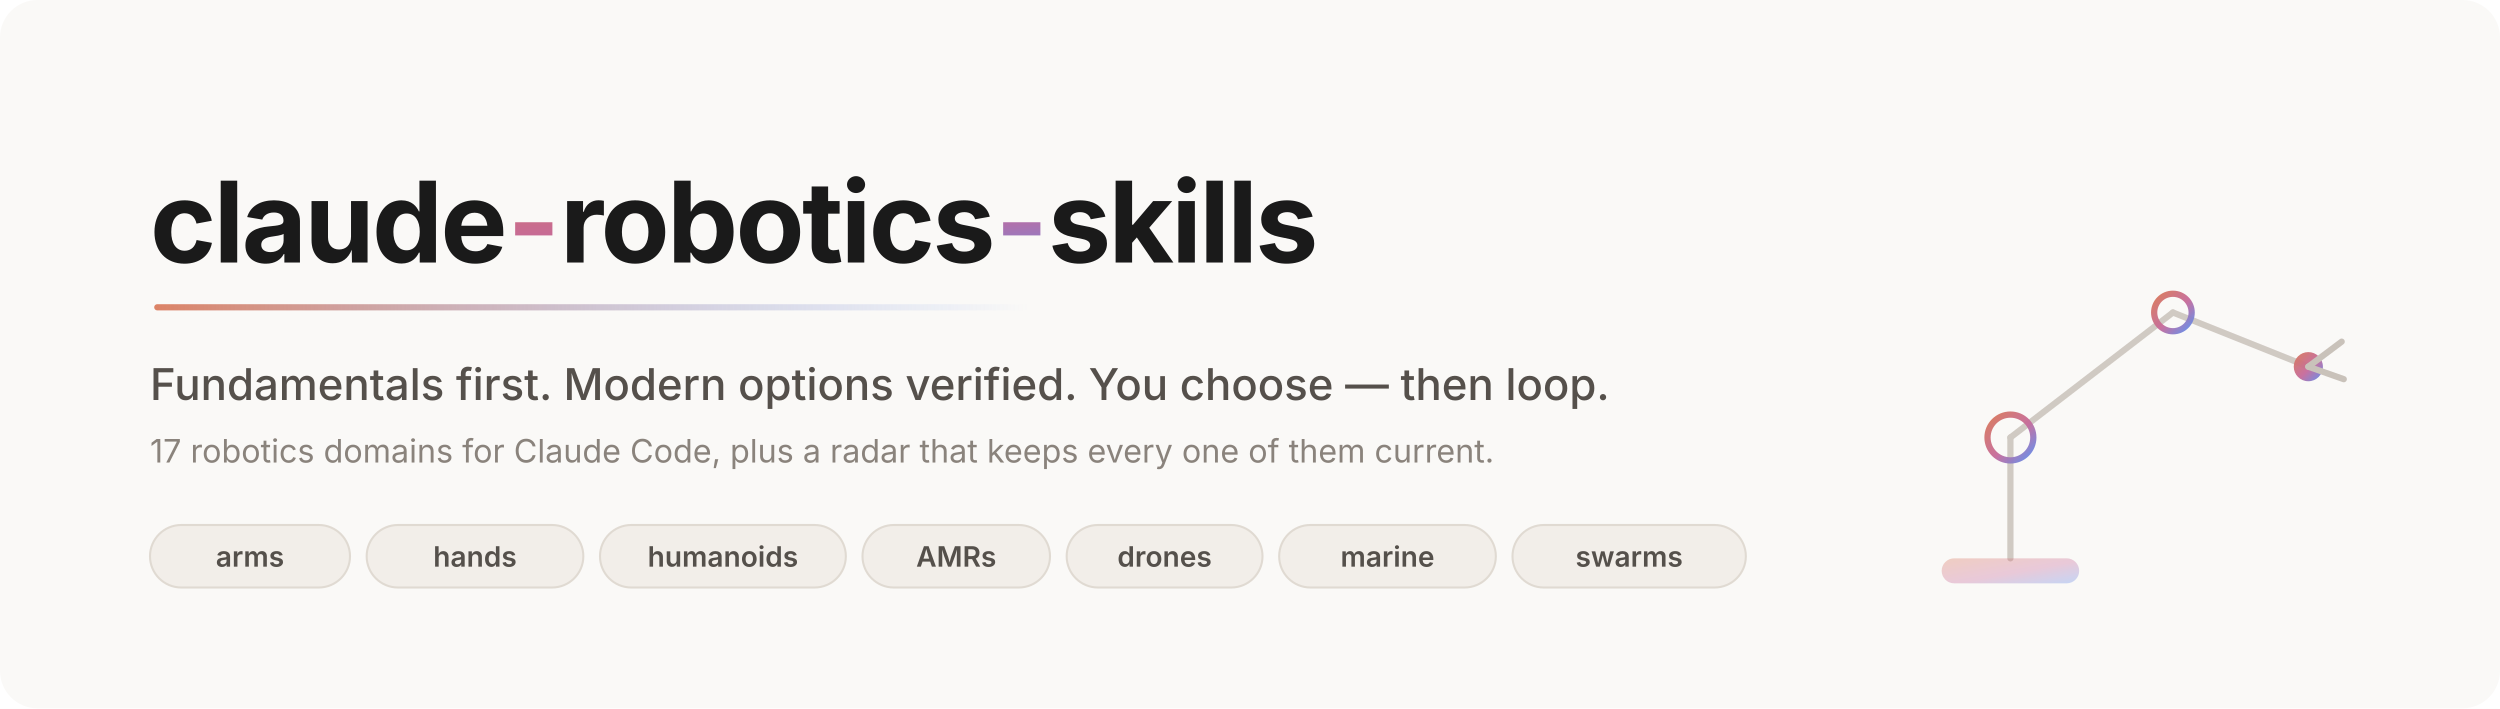
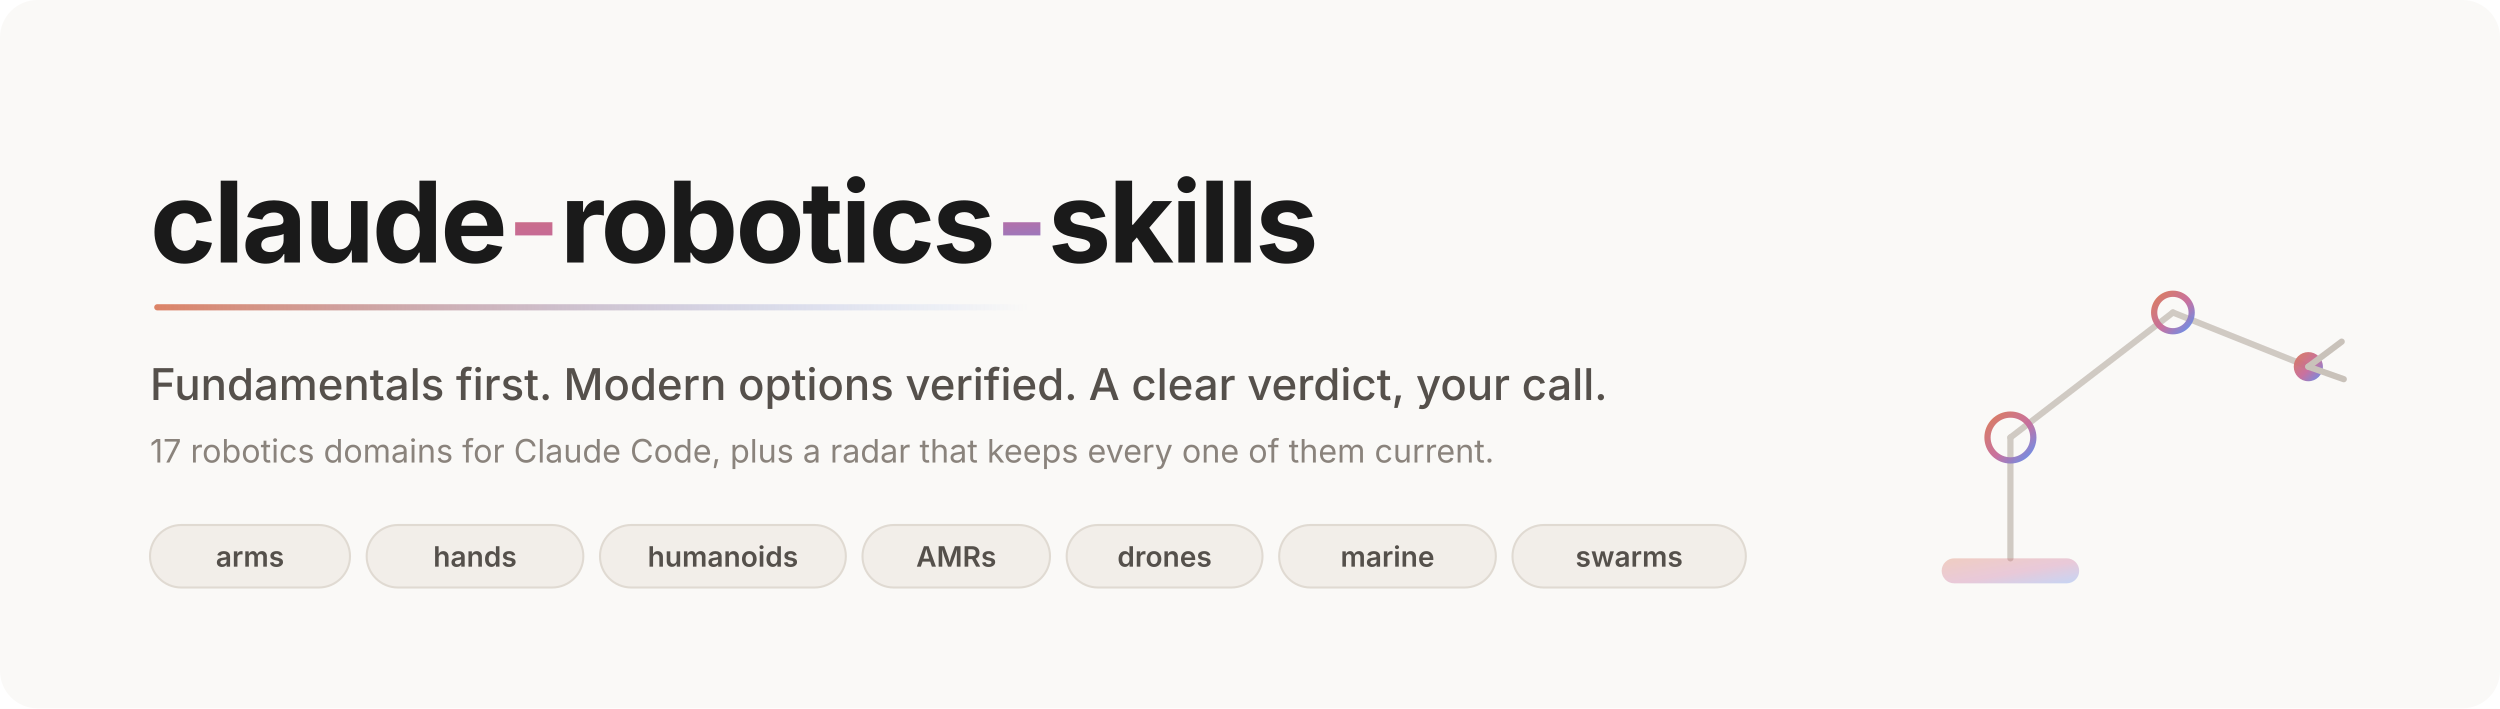
- <svg xmlns="http://www.w3.org/2000/svg" viewBox="0 0 1200 340" width="1200" height="340" role="img" aria-label="claude-robotics-skills — fundamentals first, modern options verified, you choose, then loop">
+ <svg xmlns="http://www.w3.org/2000/svg" viewBox="0 0 1200 340" width="1200" height="340" role="img" aria-label="claude-robotics-skills: fundamentals first, modern options verified, a clear verdict, your call">
  <defs>
    <linearGradient id="glow" x1="0" y1="0" x2="1" y2="1">
      <stop offset="0%" stop-color="#D97757" />
      <stop offset="55%" stop-color="#C56A9B" />
      <stop offset="100%" stop-color="#5B8DEF" />
    </linearGradient>
    <linearGradient id="rule" x1="0" y1="0" x2="1" y2="0">
      <stop offset="0%" stop-color="#D97757" stop-opacity="0.9" />
      <stop offset="100%" stop-color="#5B8DEF" stop-opacity="0" />
    </linearGradient>
    <style>
      .bg    { fill: #FAF9F7; }
      .title { fill: #1A1A1A; }
      .sub   { fill: #55504B; }
      .muted { fill: #8A837C; }
      .chip  { fill: #F2EEE9; stroke: #E0DAD2; }
      .chipt { fill: #55504B; }
      .wire  { stroke: #C9C2BA; }
      @media (prefers-color-scheme: dark) {
        .bg    { fill: #16151A; }
        .title { fill: #F5F3F0; }
        .sub   { fill: #B9B3AC; }
        .muted { fill: #7E7871; }
        .chip  { fill: #262530; stroke: #3A3846; }
        .chipt { fill: #C6C0B9; }
        .wire  { stroke: #3A3846; }
      }
    </style>
  </defs>
  <rect class="bg" width="1200" height="340" rx="18" />
  <g class="wire" fill="none" stroke-width="3" stroke-linecap="round" opacity="0.85">
    <path d="M965 268 L965 210" />
    <path d="M965 210 L1043 150" />
    <path d="M1043 150 L1108 176" />
  </g>
  <g opacity="0.95">
    <rect x="932" y="268" width="66" height="12" rx="6" fill="url(#glow)" opacity="0.35" />
    <circle cx="965" cy="210" r="11" fill="none" stroke="url(#glow)" stroke-width="3" />
    <circle cx="1043" cy="150" r="9" fill="none" stroke="url(#glow)" stroke-width="3" />
    <circle cx="1108" cy="176" r="7" fill="url(#glow)" />
  </g>
  <g class="wire" fill="none" stroke-width="3" stroke-linecap="round">
    <path d="M1108 176 l16 -12" />
    <path d="M1108 176 l17 6" />
  </g>
  <text class="title" x="72" y="126" font-family="ui-sans-serif,-apple-system,Segoe UI,Inter,Helvetica,Arial,sans-serif" font-size="54" font-weight="700" letter-spacing="-1.2">
    claude<tspan fill="url(#glow)">-</tspan>robotics<tspan fill="url(#glow)">-</tspan>skills
  </text>
  <rect x="74" y="146" width="420" height="3" rx="1.5" fill="url(#rule)" />
  <text class="sub" x="72" y="192" font-family="ui-sans-serif,-apple-system,Segoe UI,Inter,Helvetica,Arial,sans-serif" font-size="21" font-weight="500">
-     Fundamentals first. Modern options verified. You choose — then loop.
+     Fundamentals first. Modern options verified. A clear verdict, your call.
  </text>
  <text class="muted" x="72" y="222" font-family="ui-sans-serif,-apple-system,Segoe UI,Inter,Helvetica,Arial,sans-serif" font-size="15.5">
    17 robotics domains for Claude Code, plus a radar that keeps every one of them current.
  </text>
  <g font-family="ui-sans-serif,-apple-system,Segoe UI,Inter,Helvetica,Arial,sans-serif" font-size="13.5" font-weight="600">
    <g>
      <rect class="chip" x="72" y="252" width="96" height="30" rx="15" />
      <text class="chipt" x="120" y="272" text-anchor="middle">arms</text>
    </g>
    <g>
      <rect class="chip" x="176" y="252" width="104" height="30" rx="15" />
      <text class="chipt" x="228" y="272" text-anchor="middle">hands</text>
    </g>
    <g>
      <rect class="chip" x="288" y="252" width="118" height="30" rx="15" />
      <text class="chipt" x="347" y="272" text-anchor="middle">humanoids</text>
    </g>
    <g>
      <rect class="chip" x="414" y="252" width="90" height="30" rx="15" />
      <text class="chipt" x="459" y="272" text-anchor="middle">AMRs</text>
    </g>
    <g>
      <rect class="chip" x="512" y="252" width="94" height="30" rx="15" />
      <text class="chipt" x="559" y="272" text-anchor="middle">drones</text>
    </g>
    <g>
      <rect class="chip" x="614" y="252" width="104" height="30" rx="15" />
      <text class="chipt" x="666" y="272" text-anchor="middle">marine</text>
    </g>
    <g>
      <rect class="chip" x="726" y="252" width="112" height="30" rx="15" />
      <text class="chipt" x="782" y="272" text-anchor="middle">swarms</text>
    </g>
  </g>
</svg>
